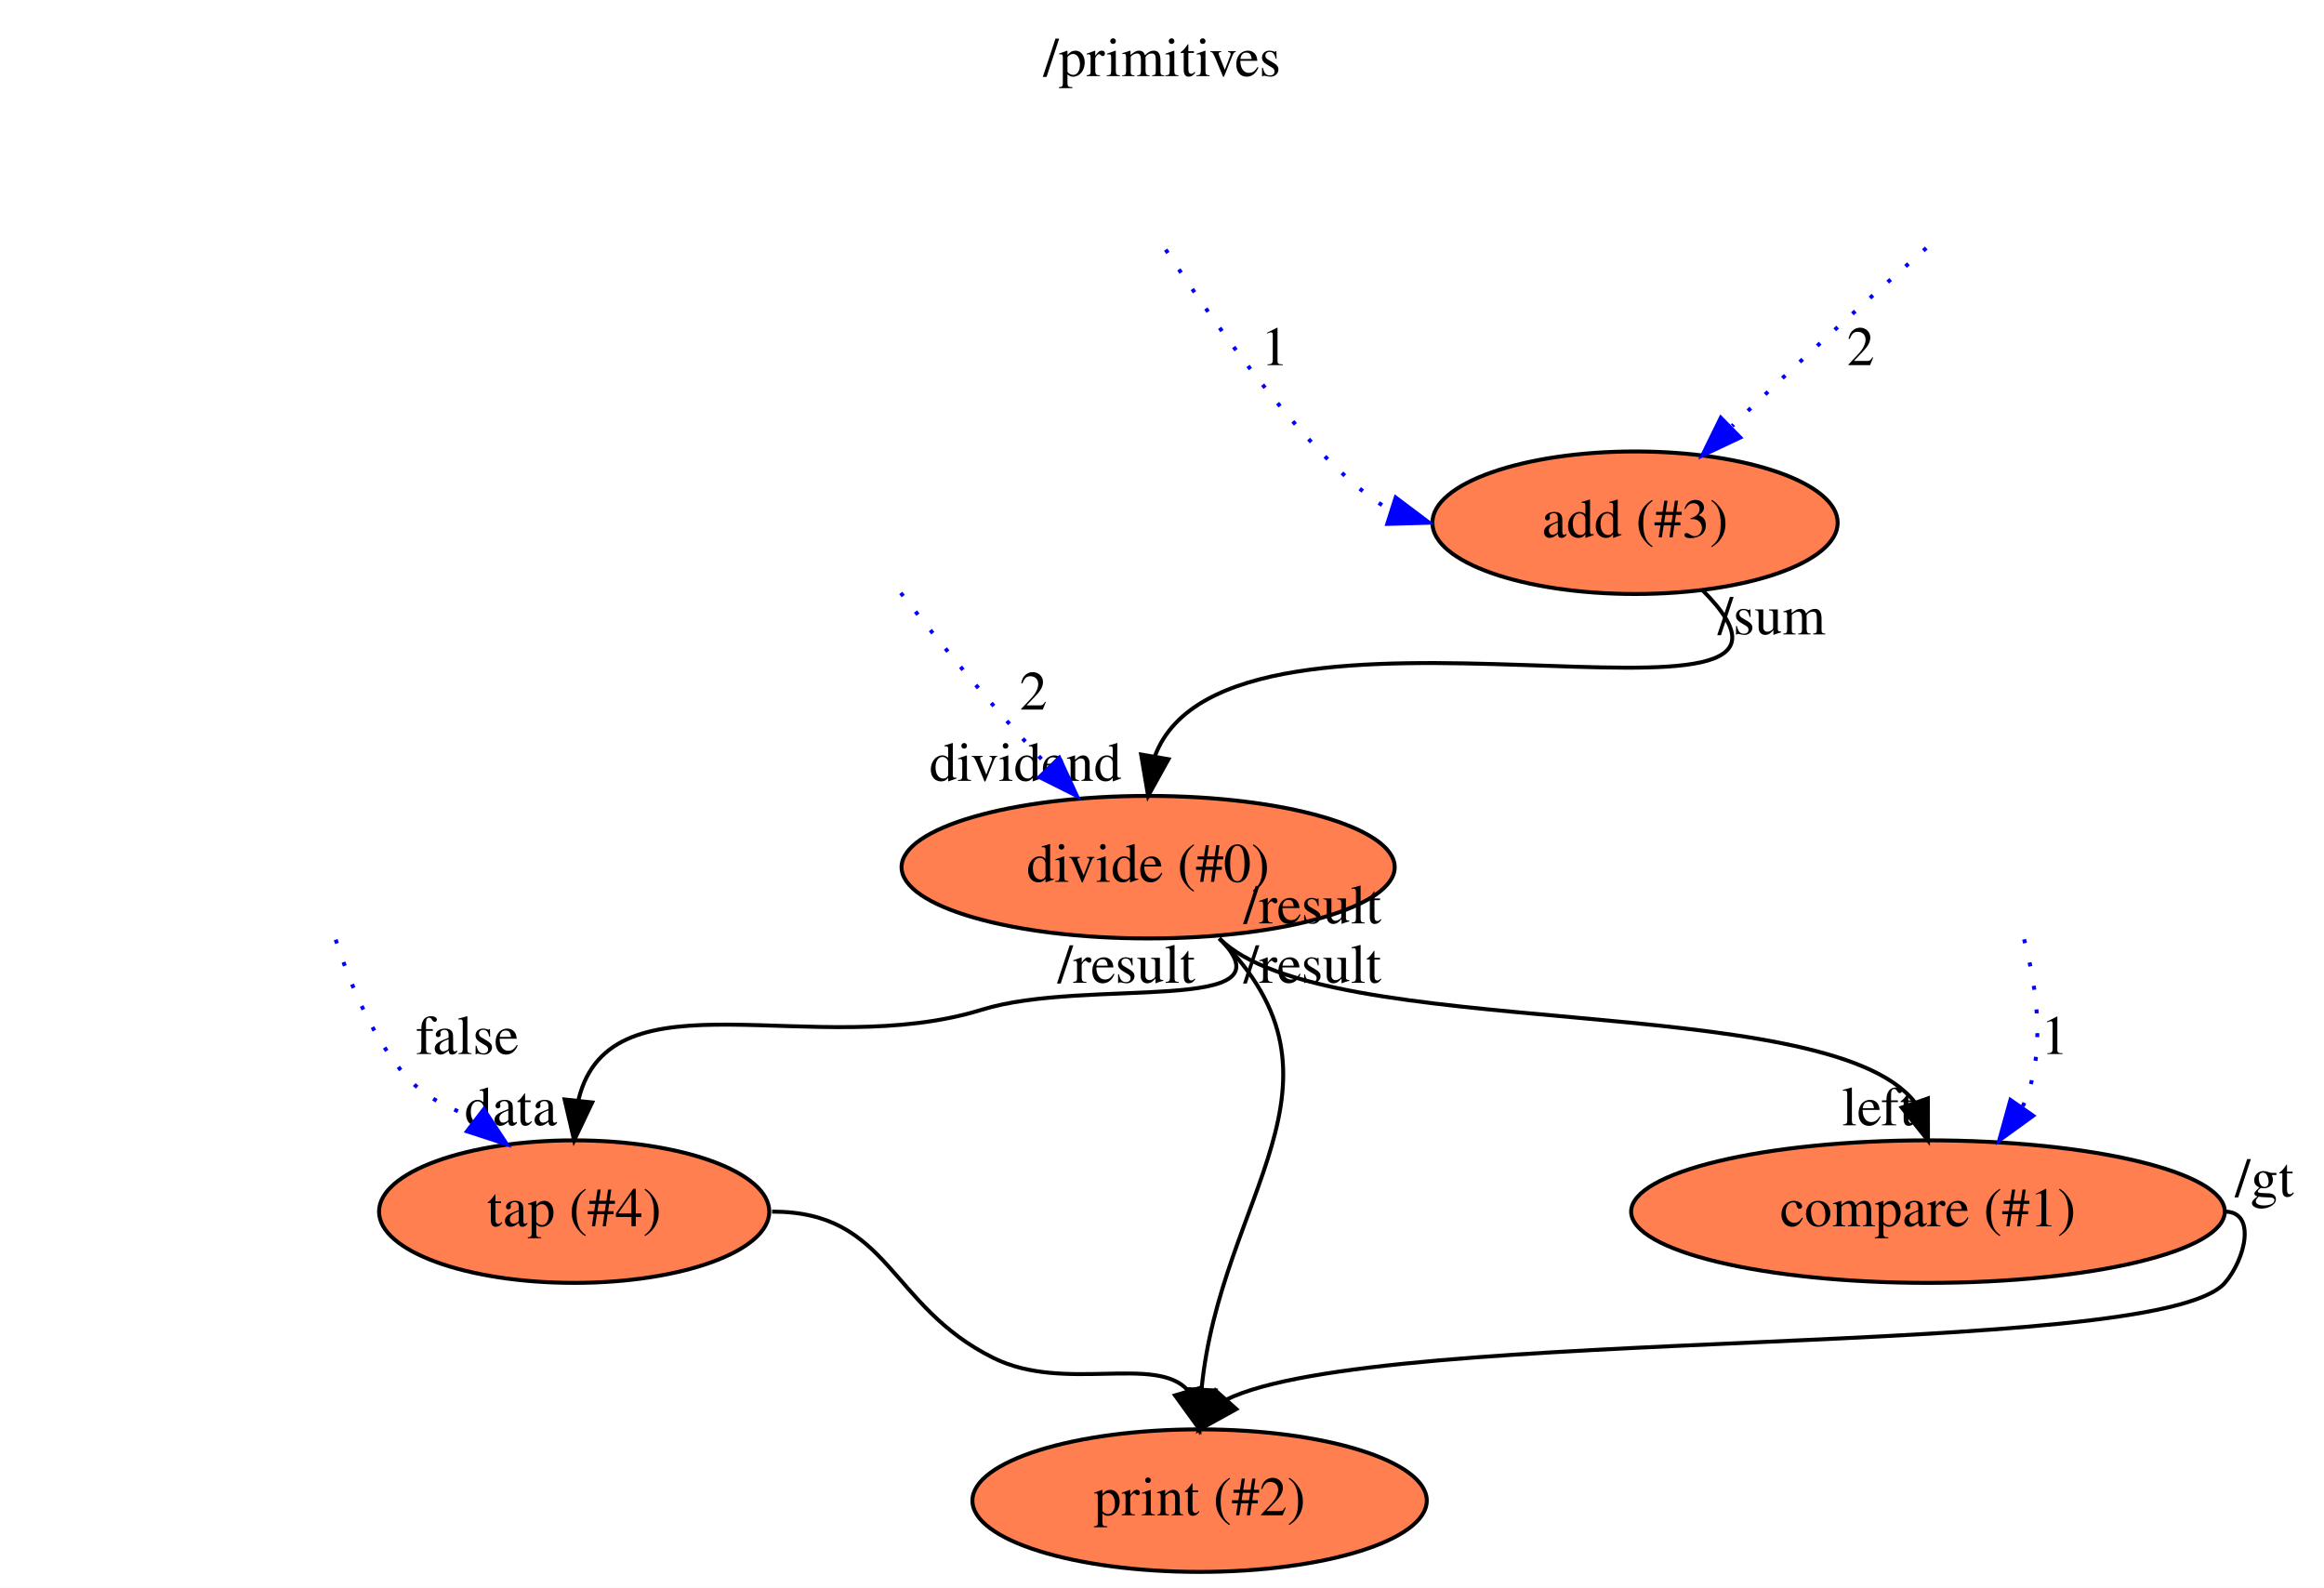
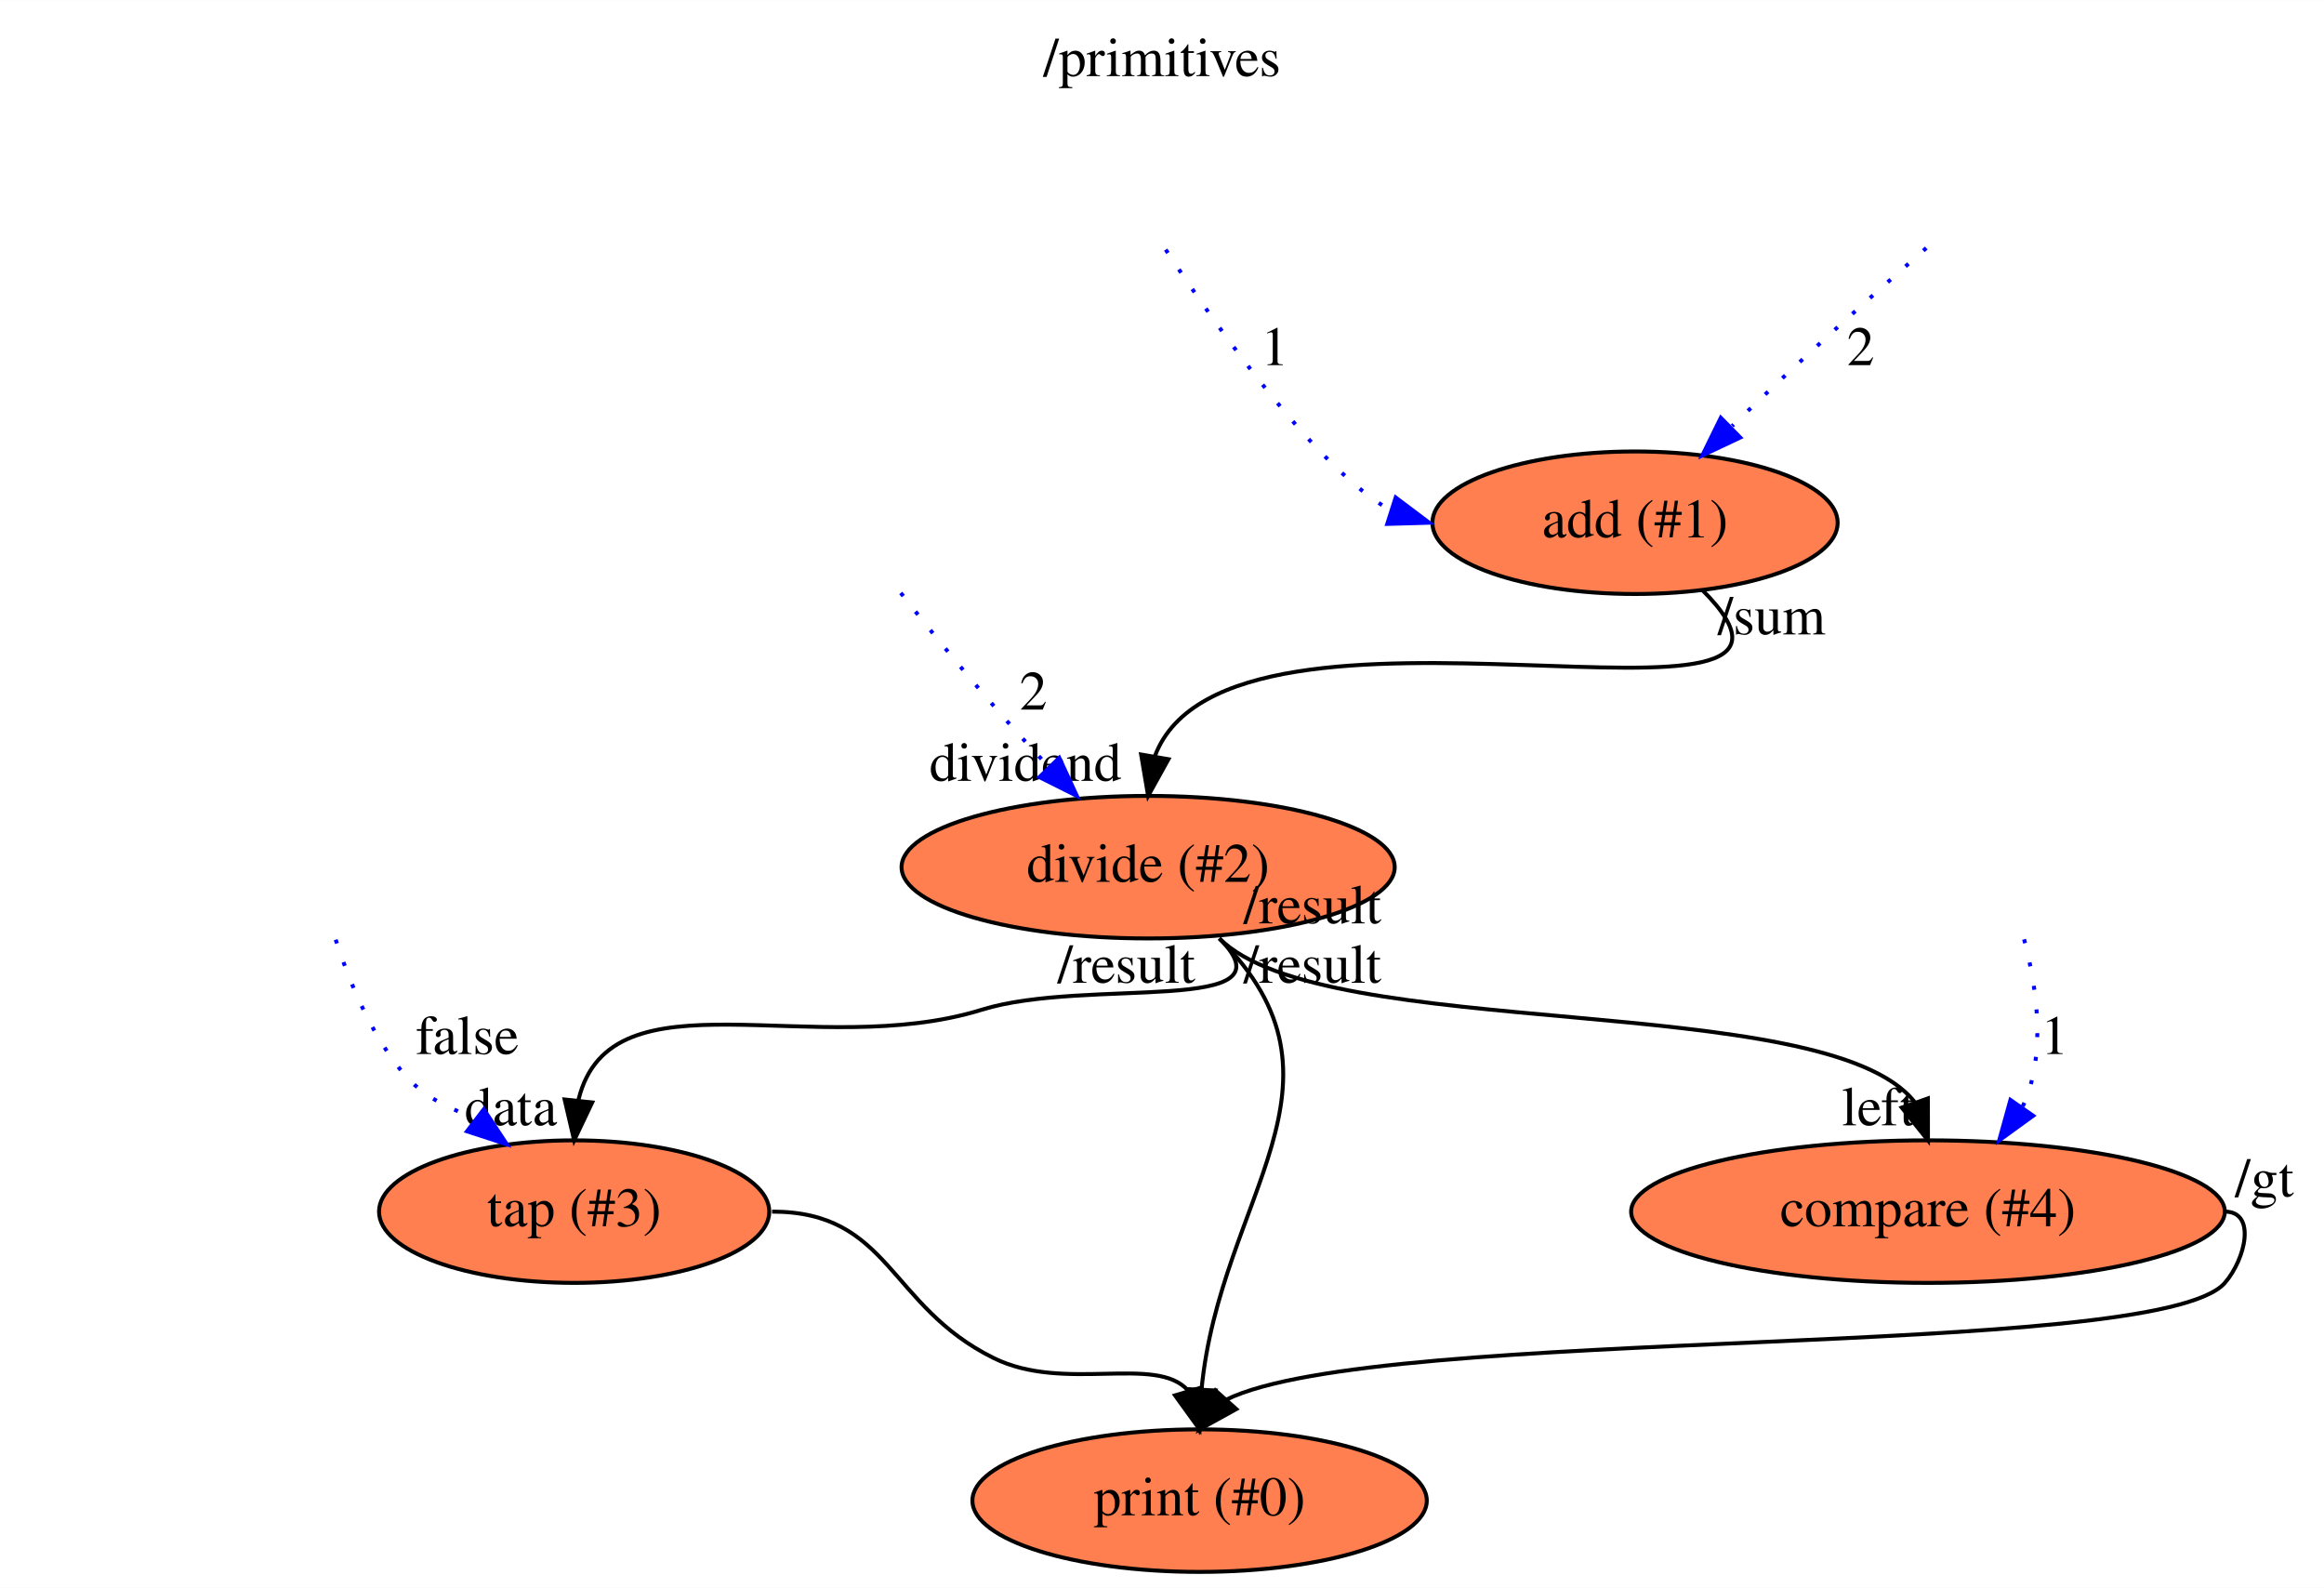
<svg xmlns="http://www.w3.org/2000/svg" xmlns:xlink="http://www.w3.org/1999/xlink" width="587pt" height="401pt" viewBox="0.00 0.00 587.09 401.00">
  <g id="graph0" class="graph" transform="scale(1 1) rotate(0) translate(4 397)">
    <polygon fill="#ffffff" stroke="transparent" points="-4,4 -4,-397 583.087,-397 583.087,4 -4,4" />
    <text text-anchor="middle" x="289.543" y="-377.8" font-family="Times,serif" font-size="14.00" fill="#000000">/primitives</text>
    <g id="node1" class="node">
      <g id="a_node1">
-         <a xlink:href="file:///home/travis/build/andrewdavidmackenzie/flow/flowstdlib/math/add/add.html" xlink:title="add (#3)">
+         <a xlink:href="file:///home/travis/build/andrewdavidmackenzie/flow/flowstdlib/math/add/add.html" xlink:title="add (#1)">
          <ellipse fill="#ff7f50" stroke="#000000" cx="409.043" cy="-265" rx="51.191" ry="18" />
-           <text text-anchor="middle" x="409.043" y="-261.3" font-family="Times,serif" font-size="14.00" fill="#000000">add (#3)</text>
+           <text text-anchor="middle" x="409.043" y="-261.3" font-family="Times,serif" font-size="14.00" fill="#000000">add (#1)</text>
        </a>
      </g>
    </g>
    <g id="node4" class="node">
      <g id="a_node4">
-         <a xlink:href="file:///home/travis/build/andrewdavidmackenzie/flow/flowstdlib/math/divide/divide.html" xlink:title="divide (#0)">
+         <a xlink:href="file:///home/travis/build/andrewdavidmackenzie/flow/flowstdlib/math/divide/divide.html" xlink:title="divide (#2)">
          <ellipse fill="#ff7f50" stroke="#000000" cx="286.043" cy="-178" rx="62.289" ry="18" />
-           <text text-anchor="middle" x="286.043" y="-174.3" font-family="Times,serif" font-size="14.00" fill="#000000">divide (#0)</text>
+           <text text-anchor="middle" x="286.043" y="-174.3" font-family="Times,serif" font-size="14.00" fill="#000000">divide (#2)</text>
        </a>
      </g>
    </g>
    <g id="edge3" class="edge">
      <path fill="none" stroke="#000000" d="M426.043,-248C470.32,-203.724 306.469,-255.778 287.766,-206.093" />
      <polygon fill="#000000" stroke="#000000" points="291.176,-205.268 286.043,-196 284.276,-206.446 291.176,-205.268" />
      <text text-anchor="middle" x="255.043" y="-199.8" font-family="Times,serif" font-size="14.00" fill="#000000">dividend</text>
      <text text-anchor="middle" x="443.543" y="-236.8" font-family="Times,serif" font-size="14.00" fill="#000000">/sum</text>
    </g>
    <g id="edge1" class="edge">
      <path fill="none" stroke="#0000ff" stroke-dasharray="1,5" d="M482.616,-334.379C468.909,-322.361 450.361,-305.727 433.597,-289.441" />
      <polygon fill="#0000ff" stroke="#0000ff" points="435.624,-286.524 426.043,-282 430.711,-291.511 435.624,-286.524" />
      <text text-anchor="middle" x="466.043" y="-304.8" font-family="Times,serif" font-size="14.00" fill="#000000">2</text>
    </g>
    <g id="edge2" class="edge">
      <path fill="none" stroke="#0000ff" stroke-dasharray="1,5" d="M290.478,-333.974C304.601,-312.572 329.004,-278.469 347.333,-268.094" />
      <polygon fill="#0000ff" stroke="#0000ff" points="348.578,-271.371 357.043,-265 346.453,-264.701 348.578,-271.371" />
      <text text-anchor="middle" x="318.043" y="-304.8" font-family="Times,serif" font-size="14.00" fill="#000000">1</text>
    </g>
    <g id="node6" class="node">
      <g id="a_node6">
-         <a xlink:href="file:///home/travis/build/andrewdavidmackenzie/flow/flowr/src/lib/flowruntime/stdio/stdout.html" xlink:title="print (#2)">
+         <a xlink:href="file:///home/travis/build/andrewdavidmackenzie/flow/flowr/src/lib/flowruntime/stdio/stdout.html" xlink:title="print (#0)">
          <ellipse fill="#ff7f50" stroke="#000000" cx="299.043" cy="-18" rx="57.391" ry="18" />
-           <text text-anchor="middle" x="299.043" y="-14.3" font-family="Times,serif" font-size="14.00" fill="#000000">print (#2)</text>
+           <text text-anchor="middle" x="299.043" y="-14.3" font-family="Times,serif" font-size="14.00" fill="#000000">print (#0)</text>
        </a>
      </g>
    </g>
    <g id="edge5" class="edge">
      <path fill="none" stroke="#000000" d="M304.043,-160C340.607,-123.436 304.219,-94.922 299.528,-46.053" />
      <polygon fill="#000000" stroke="#000000" points="303.021,-45.82 299.043,-36 296.029,-46.157 303.021,-45.82" />
      <text text-anchor="middle" x="280.543" y="-148.8" font-family="Times,serif" font-size="14.00" fill="#000000">/result</text>
    </g>
    <g id="node7" class="node">
      <g id="a_node7">
-         <a xlink:href="file:///home/travis/build/andrewdavidmackenzie/flow/flowstdlib/control/tap/tap.html" xlink:title="tap (#4)">
+         <a xlink:href="file:///home/travis/build/andrewdavidmackenzie/flow/flowstdlib/control/tap/tap.html" xlink:title="tap (#3)">
          <ellipse fill="#ff7f50" stroke="#000000" cx="141.043" cy="-91" rx="49.291" ry="18" />
-           <text text-anchor="middle" x="141.043" y="-87.3" font-family="Times,serif" font-size="14.00" fill="#000000">tap (#4)</text>
+           <text text-anchor="middle" x="141.043" y="-87.3" font-family="Times,serif" font-size="14.00" fill="#000000">tap (#3)</text>
        </a>
      </g>
    </g>
    <g id="edge6" class="edge">
      <path fill="none" stroke="#000000" d="M304.043,-160C323.73,-140.314 270.634,-150.248 244.043,-142 201.897,-128.928 150.334,-152.554 142.158,-119.334" />
      <polygon fill="#000000" stroke="#000000" points="145.596,-118.567 141.043,-109 138.636,-119.318 145.596,-118.567" />
      <text text-anchor="middle" x="125.043" y="-112.8" font-family="Times,serif" font-size="14.00" fill="#000000">data</text>
      <text text-anchor="middle" x="327.543" y="-148.8" font-family="Times,serif" font-size="14.00" fill="#000000">/result</text>
    </g>
    <g id="node8" class="node">
      <g id="a_node8">
-         <a xlink:href="file:///home/travis/build/andrewdavidmackenzie/flow/flowstdlib/math/compare/compare.html" xlink:title="compare (#1)">
+         <a xlink:href="file:///home/travis/build/andrewdavidmackenzie/flow/flowstdlib/math/compare/compare.html" xlink:title="compare (#4)">
          <ellipse fill="#ff7f50" stroke="#000000" cx="483.043" cy="-91" rx="74.987" ry="18" />
-           <text text-anchor="middle" x="483.043" y="-87.3" font-family="Times,serif" font-size="14.00" fill="#000000">compare (#1)</text>
+           <text text-anchor="middle" x="483.043" y="-87.3" font-family="Times,serif" font-size="14.00" fill="#000000">compare (#4)</text>
        </a>
      </g>
    </g>
    <g id="edge7" class="edge">
      <path fill="none" stroke="#000000" d="M304.043,-160C330.662,-133.381 457.107,-147.232 479.613,-118.751" />
      <polygon fill="#000000" stroke="#000000" points="483.026,-119.595 483.043,-109 476.423,-117.272 483.026,-119.595" />
      <text text-anchor="middle" x="470.543" y="-112.8" font-family="Times,serif" font-size="14.00" fill="#000000">left</text>
      <text text-anchor="middle" x="327.543" y="-163.8" font-family="Times,serif" font-size="14.00" fill="#000000">/result</text>
    </g>
    <g id="edge4" class="edge">
      <path fill="none" stroke="#0000ff" stroke-dasharray="1,5" d="M223.557,-247.264C233.165,-235.015 246.793,-218.329 260.74,-203.532" />
      <polygon fill="#0000ff" stroke="#0000ff" points="263.595,-205.616 268.043,-196 258.569,-200.743 263.595,-205.616" />
      <text text-anchor="middle" x="257.043" y="-217.8" font-family="Times,serif" font-size="14.00" fill="#000000">2</text>
    </g>
    <g id="edge9" class="edge">
      <path fill="none" stroke="#000000" d="M191.043,-91C220.874,-91 220.294,-67.205 247.043,-54 264.861,-45.204 288.053,-54.964 296.124,-45.815" />
      <polygon fill="#000000" stroke="#000000" points="299.547,-46.583 299.043,-36 292.837,-44.587 299.547,-46.583" />
    </g>
    <g id="edge11" class="edge">
      <path fill="none" stroke="#000000" d="M558.043,-91C566.043,-91 563.285,-79.044 558.043,-73 540.894,-53.227 344.655,-62.632 305.73,-43.482" />
      <polygon fill="#000000" stroke="#000000" points="308.317,-41.124 299.043,-36 303.097,-45.788 308.317,-41.124" />
      <text text-anchor="middle" x="568.043" y="-94.8" font-family="Times,serif" font-size="14.00" fill="#000000">/gt</text>
    </g>
    <g id="edge8" class="edge">
      <path fill="none" stroke="#0000ff" stroke-dasharray="1,5" d="M80.805,-159.682C84.143,-149.326 89.393,-136.576 97.043,-127 103.626,-118.76 109.334,-117.91 115.877,-114.231" />
      <polygon fill="#0000ff" stroke="#0000ff" points="118.216,-116.848 124.043,-108 113.97,-111.283 118.216,-116.848" />
      <text text-anchor="middle" x="114.043" y="-130.8" font-family="Times,serif" font-size="14.00" fill="#000000">false</text>
    </g>
    <g id="edge10" class="edge">
      <path fill="none" stroke="#0000ff" stroke-dasharray="1,5" d="M507.337,-159.773C510.664,-147.141 512.953,-130.354 506.968,-117.525" />
      <polygon fill="#0000ff" stroke="#0000ff" points="509.624,-115.215 501.043,-109 503.876,-119.209 509.624,-115.215" />
      <text text-anchor="middle" x="515.043" y="-130.8" font-family="Times,serif" font-size="14.00" fill="#000000">1</text>
    </g>
  </g>
</svg>
